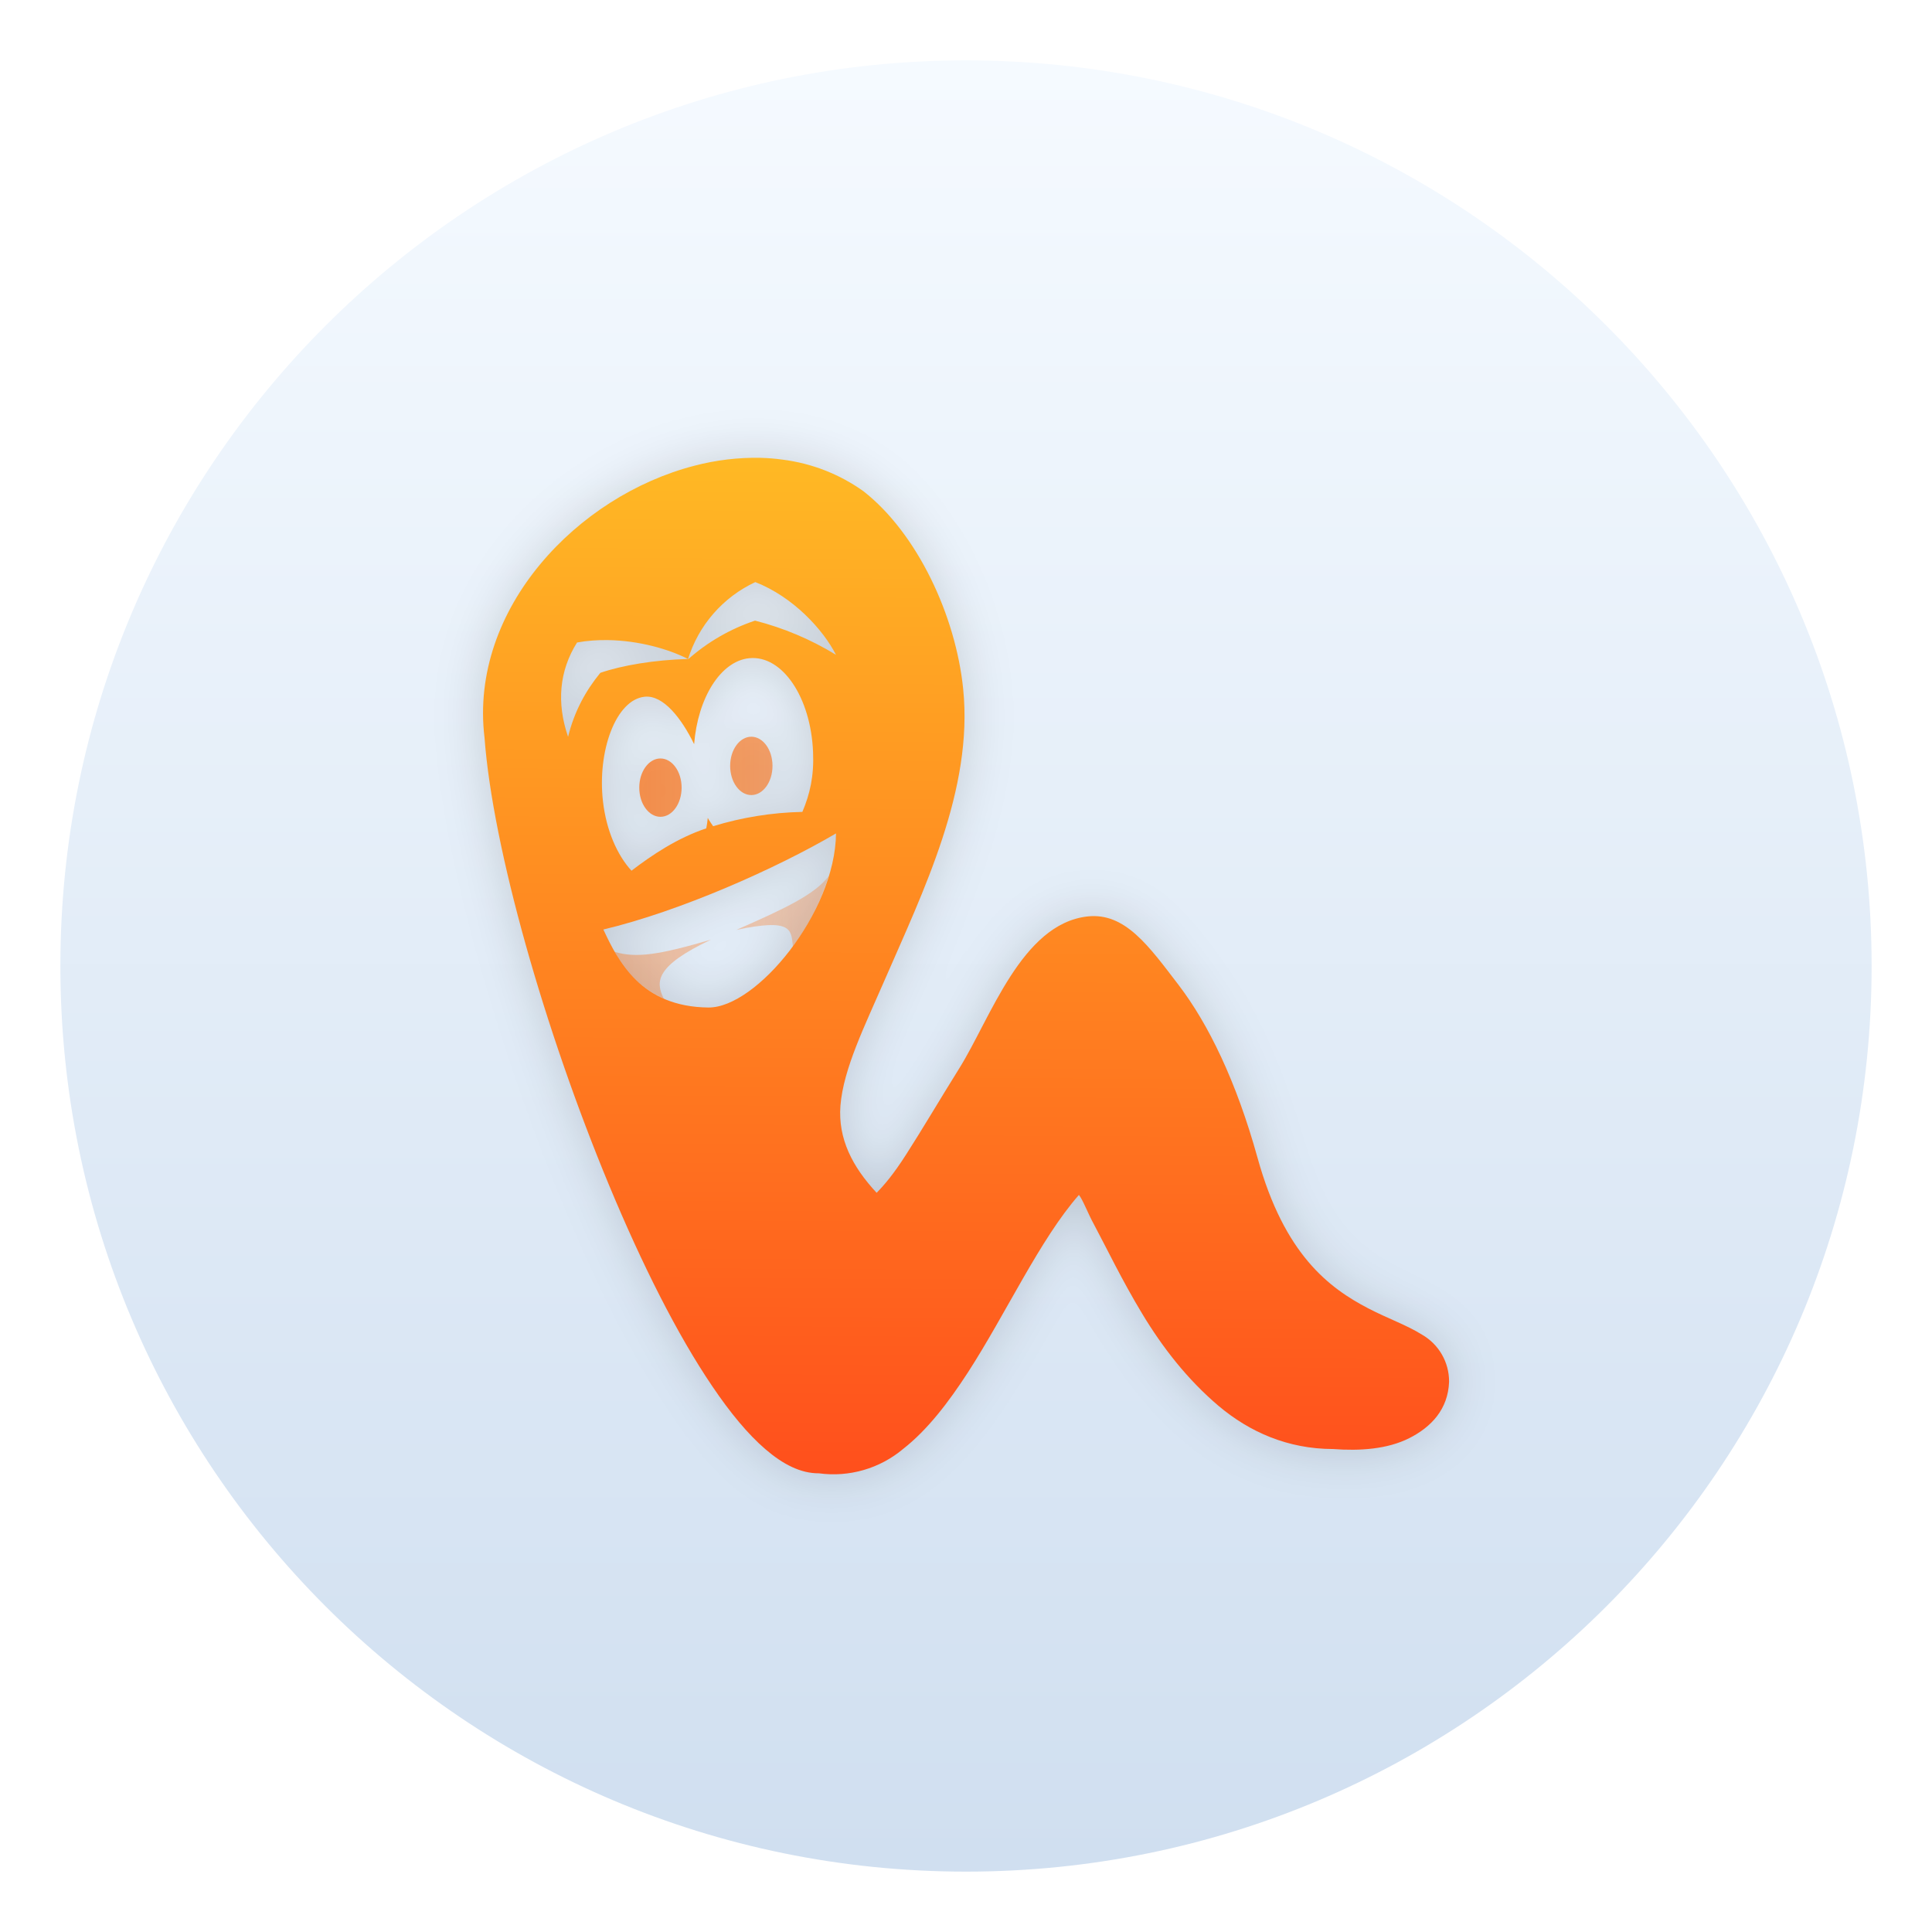
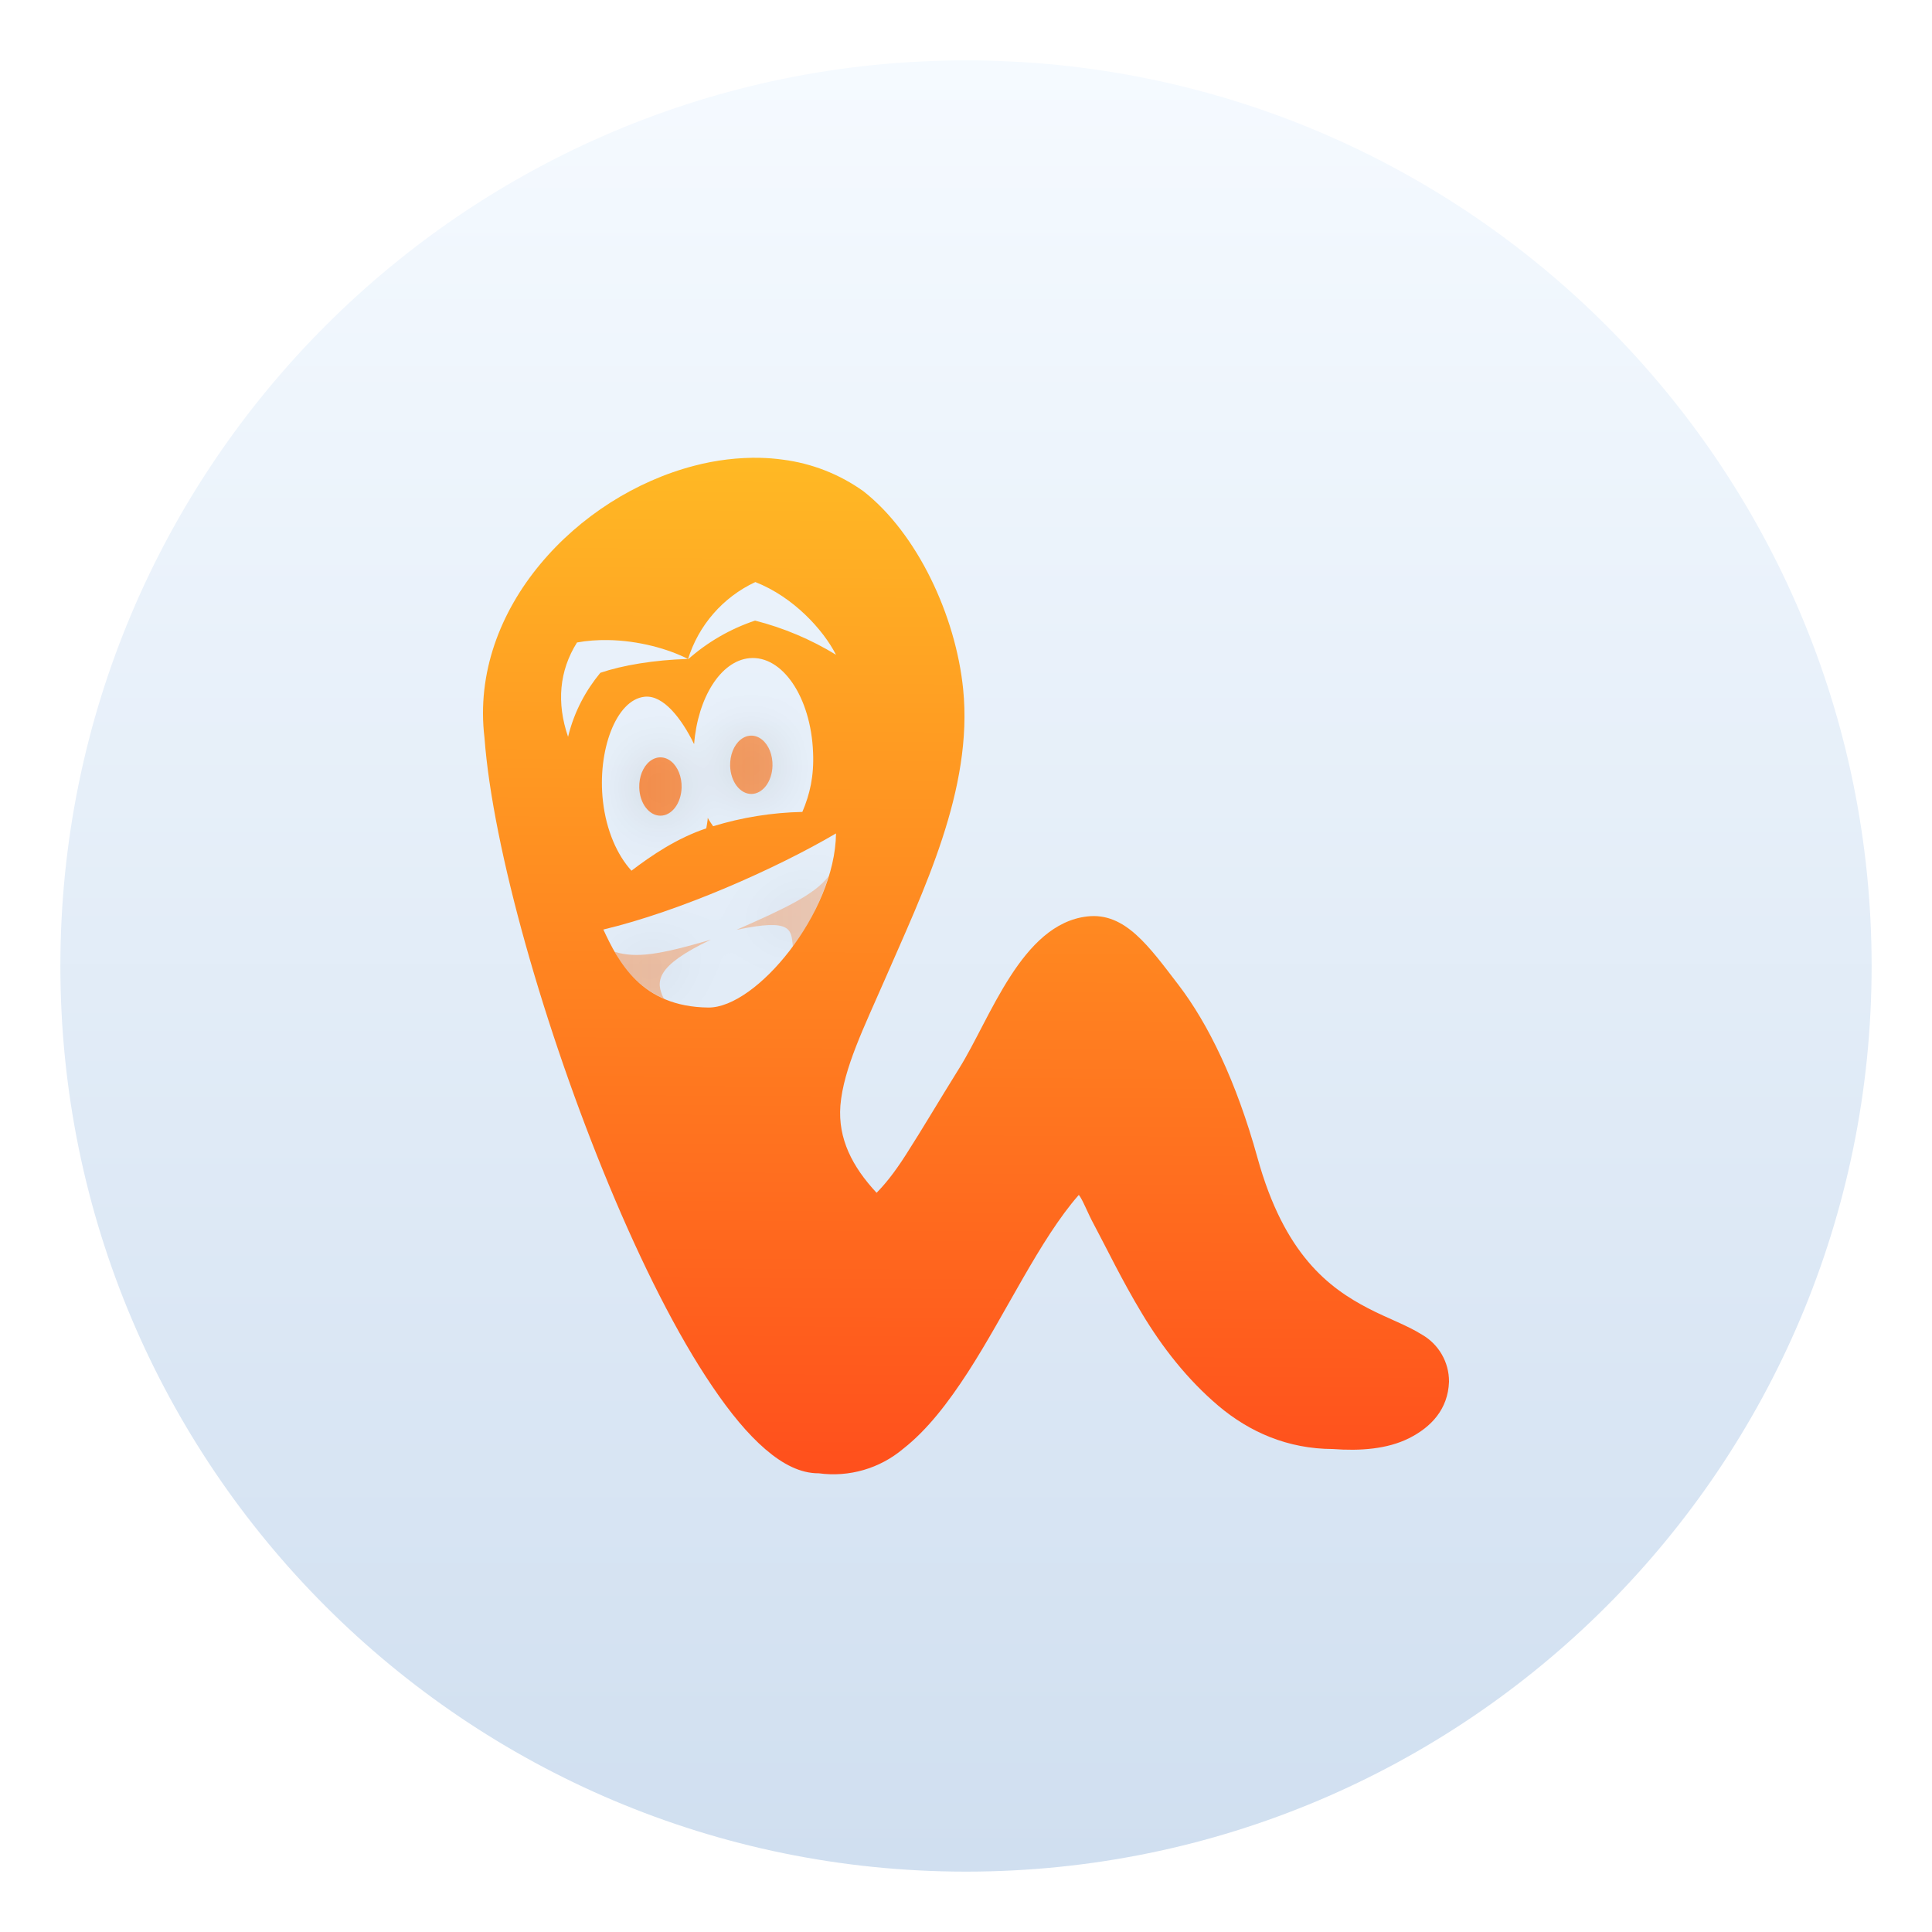
- <svg xmlns="http://www.w3.org/2000/svg" xmlns:xlink="http://www.w3.org/1999/xlink" version="1.1" height="64" width="64" id="svg32">
-   <defs id="defs18">
+ <svg xmlns="http://www.w3.org/2000/svg" xmlns:xlink="http://www.w3.org/1999/xlink" id="Flamingo" width="64" height="64" enable-background="new 0 0 1024 1024" image-rendering="optimizeSpeed" version="1.1" viewBox="0 0 64 64">
+   <defs>
+     <linearGradient id="linearGradient1394" x1="-9.473" x2="-9.473" y1="16.326" y2=".578" gradientTransform="matrix(3.7796 0 0 3.7796 120.93 14.365)" gradientUnits="userSpaceOnUse">
+       <stop stop-color="#d0dff0" offset="0" />
+       <stop stop-color="#f5faff" offset="1" />
+     </linearGradient>
+     <filter id="filter908" x="-.446" y="-.743" width="1.893" height="2.485" color-interpolation-filters="sRGB">
+       <feGaussianBlur stdDeviation="0.741" />
+     </filter>
+     <linearGradient id="linearGradient867" x1="32.243" x2="32.42" y1="47.827" y2="14.844" gradientTransform="matrix(1.1081 0 0 1.1081 46.291 11.207)" gradientUnits="userSpaceOnUse">
+       <stop stop-color="#ff4c1c" offset="0" />
+       <stop stop-color="#ffbf25" offset="1" />
+     </linearGradient>
+     <linearGradient id="linearGradient1062" x1="12.684" x2="48.336" y1="29.802" y2="29.802" gradientTransform="matrix(1.1081 0 0 1.1081 46.291 11.207)" gradientUnits="userSpaceOnUse" xlink:href="#linearGradient863" />
    <linearGradient id="linearGradient863">
-       <stop offset="0" stop-color="#f60" id="stop859" />
-       <stop offset="1" stop-opacity="0" stop-color="#f60" id="stop861" />
+       <stop stop-color="#f60" offset="0" />
+       <stop stop-color="#f60" stop-opacity="0" offset="1" />
    </linearGradient>
-     <linearGradient gradientUnits="userSpaceOnUse" gradientTransform="matrix(1.3276,0,0,1.3276,-503.7036,-681.4205)" y2="498.89" y1="547.6" x2="407.94" x1="408.25" id="b">
-       <stop offset="0" stop-color="#fff" id="stop2" />
-       <stop offset="1" stop-color="#e6e6e6" id="stop4" />
-     </linearGradient>
-     <filter color-interpolation-filters="sRGB" height="1.122" width="1.118" y="-.061" x="-.059" id="d">
-       <feGaussianBlur stdDeviation="10.562" id="feGaussianBlur12" />
-     </filter>
-     <filter color-interpolation-filters="sRGB" height="1.072" width="1.072" y="-.036" x="-.036" id="c">
-       <feGaussianBlur stdDeviation="0.89" id="feGaussianBlur15" />
-     </filter>
-     <linearGradient gradientUnits="userSpaceOnUse" gradientTransform="translate(-1.0711 -.33699)" y2="14.844" y1="47.827" x2="32.42" x1="32.243" id="linearGradient867">
-       <stop offset="0" stop-color="#ff4c1c" id="stop7" />
-       <stop offset="1" stop-color="#ffbf25" id="stop9" />
-     </linearGradient>
-     <linearGradient xlink:href="#linearGradient863" gradientUnits="userSpaceOnUse" y2="29.802" y1="29.802" x2="48.336" x1="12.684" id="linearGradient869" />
-     <linearGradient xlink:href="#linearGradient863" gradientUnits="userSpaceOnUse" gradientTransform="translate(-1.0711 -.33699)" y2="29.802" y1="29.802" x2="48.336" x1="12.684" id="linearGradient871" />
-     <filter color-interpolation-filters="sRGB" height="1.117" width="1.123" y="-.059" x="-.062" id="filter908">
-       <feGaussianBlur stdDeviation="0.741" id="feGaussianBlur910" />
-     </filter>
-     <linearGradient id="linearGradient1005-9" x1=".739" x2="16.388" y1="16.296" y2=".647" gradientTransform="matrix(3.7795,0,0,3.7795,-0.13143,0.0251)" gradientUnits="userSpaceOnUse">
-       <stop stop-color="#cfdade" offset="0" id="stop874" />
-       <stop stop-color="#eaeff2" offset="1" id="stop876" />
-     </linearGradient>
-     <clipPath id="clipPath13429">
-       <path d="m481 318h22v22h-22z" id="path879" />
-     </clipPath>
-     <clipPath id="clipPath13465">
-       <path d="m507 318h22v22h-22z" id="path882" />
-     </clipPath>
-     <clipPath id="clipPath13501">
-       <path d="m530 318h22v22h-22z" id="path885" />
-     </clipPath>
-     <clipPath id="clipPath13753">
-       <path d="m672 1064c0-1.105 4.925-2 11-2s11 0.895 11 2-4.925 2-11 2-11-0.895-11-2" id="path888-3" />
-     </clipPath>
-     <clipPath id="clipPath13771">
-       <path d="m660 1057h51v65.001h-51z" id="path891" />
-     </clipPath>
-     <clipPath id="clipPath14035">
-       <path d="m659 517h53v18h-53z" id="path894" />
-     </clipPath>
-     <clipPath id="clipPath14127">
-       <path d="m659 500h53v18h-53z" id="path897" />
-     </clipPath>
-     <clipPath id="clipPath14445">
-       <path d="m648 112h73v60h-73z" id="path900" />
-     </clipPath>
-     <clipPath id="clipPath14609">
-       <path d="m826 1056h59v60h-59z" id="path903" />
-     </clipPath>
-     <clipPath id="clipPath15305">
-       <path d="m805 276h100v100h-100z" id="path906" />
-     </clipPath>
-     <clipPath id="clipPath15341">
-       <path d="m145 1063.8h74.152v45.21h-74.152z" id="path909" />
-     </clipPath>
-     <clipPath id="clipPath15715">
-       <path d="m151 667h57v57h-57z" id="path912" />
-     </clipPath>
-     <clipPath id="clipPath15807">
-       <path d="m154 697h51v51h-51z" id="path915" />
-     </clipPath>
-     <clipPath id="clipPath16001">
-       <path d="m500.04 864.45h36.012v67.52h-36.012z" id="path918" />
-     </clipPath>
-     <clipPath id="clipPath16093">
-       <path d="m836 870.54h47v55.539h-47z" id="path921" />
-     </clipPath>
-     <clipPath id="clipPath16477">
-       <path d="m318.03 702.35h62.848v37.991h-62.848z" id="path924" />
-     </clipPath>
-     <clipPath id="clipPath16579">
-       <path d="m485.03 133.35h62.847v37.991h-62.847z" id="path927" />
-     </clipPath>
-     <clipPath id="clipPath16709">
-       <path d="m493.37 677.93h45.643v68.067h-45.643z" id="path930" />
-     </clipPath>
-     <clipPath id="clipPath24218">
-       <path d="m144.34 1018.2h71.467v78h-71.467z" id="path933" />
-     </clipPath>
-     <clipPath id="clipPath24382">
-       <path d="m293.21 1068.6 66.323-38.292 36.047 62.435-66.323 38.292z" id="path936" />
-     </clipPath>
-     <clipPath id="clipPath24650">
-       <path d="m488.86 1054.5h10v10.706h-10z" id="path939" />
-     </clipPath>
-     <clipPath id="clipPath24700">
-       <path d="m508 1066.8h10.001v10.705h-10.001z" id="path942" />
-     </clipPath>
-     <clipPath id="clipPath24750">
-       <path d="m525 1045.8h10v10.706h-10z" id="path945" />
-     </clipPath>
-     <clipPath id="clipPath24864">
-       <path d="m836 1043.7h25.5v31.5h-25.5z" id="path948" />
-     </clipPath>
-     <clipPath id="clipPath24896">
-       <path d="m838 1062.2h24v24h-24z" id="path951" />
-     </clipPath>
-     <clipPath id="clipPath25070">
-       <path d="m134 489.24h7v6h-7z" id="path954" />
-     </clipPath>
-     <clipPath id="clipPath25100">
-       <path d="m216 489.24h7v6h-7z" id="path957" />
-     </clipPath>
-     <clipPath id="clipPath25502">
-       <path d="m838 477.24h22v22h-22z" id="path960" />
-     </clipPath>
-     <clipPath id="clipPath25686">
-       <path d="m704 1061.2h25v25h-25z" id="path963" />
-     </clipPath>
-     <clipPath id="clipPath25788">
-       <path d="m663.04 1078.6-1.808-3.514-21.07-47.453c13.336-18.439 48.336-26.938 73.836-3.439 0.842 0 6.476 6.246 6 7l-18.386 25.895c-0.483 0.765-1.453 0.946-2.177 0.431l-15.505-11.011c-0.359-0.255-0.847-0.153-1.07 0.238l-18.272 31.869c-0.218 0.384-0.502 0.578-0.782 0.578-0.282 0-0.561-0.197-0.766-0.594" id="path966" />
-     </clipPath>
-     <clipPath id="clipPath26420">
-       <path d="m127 820.24h100v100h-100z" id="path969" />
-     </clipPath>
-     <clipPath id="clipPath26860">
-       <path d="m809 680.24c0-22.092 17.908-40 40-40s40 17.908 40 40c0 22.091-17.908 40-40 40s-40-17.909-40-40" id="path972" />
-     </clipPath>
-     <clipPath id="clipPath27506">
-       <path d="m658 469.24h44v45h-44z" id="path975" />
-     </clipPath>
-     <clipPath id="clipPath27772">
-       <path d="m651 271.24h58v58h-58z" id="path978" />
-     </clipPath>
-     <clipPath id="clipPath27864">
-       <path d="m662 307.24h38v8h-38z" id="path981" />
-     </clipPath>
-     <clipPath id="clipPath28028">
-       <path d="m858.98 137.24c0.013-0.101 0.021-0.203 0.021-0.307v-6.693h15.75c1.237 0 2.25-1.013 2.25-2.25v-11.25l-27-4.5-27 4.5v-2.25l27-4.5 27 4.5v-27c0-1.237-1.013-2.25-2.25-2.25h-49.5c-1.237 0-2.25 1.013-2.25 2.25v-4.25h54v54zm-35.979 0v-9.25c0 1.237 1.013 2.25 2.25 2.25h15.75v6.693c0 0.104 7e-3 0.207 0.02 0.307zm22.5-7h9v4.5h-9zm1.125-9c-0.62 0-1.125-0.506-1.125-1.125v-2.25c0-0.619 0.505-1.125 1.125-1.125h6.75c0.619 0 1.125 0.506 1.125 1.125v2.25c0 0.619-0.506 1.125-1.125 1.125z" id="path984" />
-     </clipPath>
-     <clipPath id="clipPath28200">
-       <path d="m531.27 136.24c6.325-2.29 10.727-8.277 10.727-15.484 0-11.316-10.2-20.563-25.65-34.575l-4.35-3.941-4.35 3.941c-15.45 14.012-25.65 23.259-25.65 34.575v-39.516h60v55zm-26.983 0c2.995-1.052 5.686-2.883 7.71-5.25 2.024 2.367 4.715 4.198 7.71 5.25zm-22.29 0v-15.484c0 7.207 4.402 13.194 10.727 15.484z" id="path987" />
-     </clipPath>
-     <clipPath id="clipPath28364">
-       <path d="m648 79.241h64v64h-64z" id="path990" />
-     </clipPath>
-     <clipPath id="clipPath28984">
-       <path d="m500 691.74c0-3.037 2.463-5.5 5.5-5.5s5.5 2.463 5.5 5.5-2.463 5.5-5.5 5.5-5.5-2.463-5.5-5.5" id="path993" />
-     </clipPath>
-     <clipPath id="clipPath29012">
-       <path d="m500 669.74c0-3.037 2.463-5.5 5.5-5.5s5.5 2.463 5.5 5.5c0 3.038-2.463 5.5-5.5 5.5s-5.5-2.462-5.5-5.5" id="path996" />
-     </clipPath>
-     <clipPath id="clipPath29040">
-       <path d="m494 680.74c0-3.037 2.462-5.5 5.5-5.5s5.5 2.463 5.5 5.5c0 3.038-2.462 5.5-5.5 5.5s-5.5-2.462-5.5-5.5" id="path999" />
-     </clipPath>
-     <clipPath id="clipPath29068">
-       <path d="m513 691.74c0-3.037 2.463-5.5 5.5-5.5s5.5 2.463 5.5 5.5-2.463 5.5-5.5 5.5-5.5-2.463-5.5-5.5" id="path1002" />
-     </clipPath>
-     <clipPath id="clipPath29096">
-       <path d="m513 669.74c0-3.037 2.463-5.5 5.5-5.5s5.5 2.463 5.5 5.5c0 3.038-2.463 5.5-5.5 5.5s-5.5-2.462-5.5-5.5" id="path1005" />
-     </clipPath>
-     <clipPath id="clipPath29124">
-       <path d="m507 680.74c0-3.037 2.463-5.5 5.5-5.5s5.5 2.463 5.5 5.5c0 3.038-2.463 5.5-5.5 5.5s-5.5-2.462-5.5-5.5" id="path1008" />
-     </clipPath>
-     <clipPath id="clipPath29152">
-       <path d="m520 680.74c0-3.037 2.463-5.5 5.5-5.5s5.5 2.463 5.5 5.5c0 3.038-2.463 5.5-5.5 5.5s-5.5-2.462-5.5-5.5" id="path1011" />
-     </clipPath>
-     <clipPath id="clipPath29252">
-       <path d="m321 322.24c-4.97 0-9-4.029-9-9 0-4.97 4.03-9 9-9h45c4.971 0 9 4.03 9 9 0 4.971-4.029 9-9 9z" id="path1014" />
-     </clipPath>
-     <clipPath id="clipPath29280">
-       <path d="m322 297.24c-4.971 0-9-4.029-9-9 0-4.97 4.029-9 9-9h45c4.971 0 9 4.03 9 9 0 4.971-4.029 9-9 9z" id="path1017" />
-     </clipPath>
-     <clipPath id="clipPath29400">
-       <path d="m155 83.24h44v53h-44z" id="path1020" />
-     </clipPath>
-     <linearGradient id="linearGradient1011">
-       <stop stop-color="#4bebfb" offset="0" id="stop1023" />
-       <stop stop-color="#2fcaf5" offset=".5" id="stop1025" />
-       <stop stop-color="#40bce8" offset="1" id="stop1027" />
-     </linearGradient>
-     <style type="text/css" id="style1030" />
-     <linearGradient id="linearGradient995" x1="32.342" x2="32.342" y1="2.183" y2="62.01" gradientTransform="scale(0.26458)" gradientUnits="userSpaceOnUse">
-       <stop stop-color="#99b4c0" offset="0" id="stop1032" />
-       <stop stop-color="#537080" offset="1" id="stop1034" />
-     </linearGradient>
-     <linearGradient id="linearGradient1013" x1="6.085" x2="10.848" y1="-8.466" y2="-8.466" gradientTransform="matrix(0.94444,0,0,0.94444,0.47036,-0.47036)" gradientUnits="userSpaceOnUse" xlink:href="#linearGradient1011" />
-     <linearGradient id="linearGradient1025" x1="3.596" x2="7.569" y1="-8.466" y2="-8.466" gradientUnits="userSpaceOnUse">
-       <stop stop-color="#58edfd" offset="0" id="stop1038" />
-       <stop stop-color="#24ccf5" offset="1" id="stop1040" />
-     </linearGradient>
-     <linearGradient id="linearGradient1029" x1="13.313" x2="7.302" y1="-8.466" y2="-8.466" gradientUnits="userSpaceOnUse">
-       <stop stop-color="#7dafc6" offset="0" id="stop1043" />
-       <stop stop-color="#cee1ea" offset="1" id="stop1045" />
-     </linearGradient>
-     <filter id="filter1139" x="-.432" y="-.432" width="1.864" height="1.864" color-interpolation-filters="sRGB">
-       <feGaussianBlur stdDeviation="0.81" id="feGaussianBlur1048" />
-     </filter>
-     <filter id="filter904" x="-.108" y="-.108" width="1.216" height="1.216" color-interpolation-filters="sRGB">
-       <feGaussianBlur stdDeviation="0.202" id="feGaussianBlur1051" />
-     </filter>
-     <linearGradient id="b-6" x1="410.79" x2="410.79" y1="546.47" y2="501.28" gradientTransform="matrix(1.318244,0,0,1.318244,-502.6798,-676.5625)" gradientUnits="userSpaceOnUse">
-       <stop stop-color="#cfdef0" offset="0" id="stop1835" />
-       <stop stop-color="#f5faff" offset="1" id="stop1837" />
-     </linearGradient>
-     <linearGradient id="linearGradient905" x1="25.093" x2="25.093" y1="31.228" y2="4.614" gradientUnits="userSpaceOnUse">
-       <stop stop-color="#f5501e" offset="0" id="stop1840" />
-       <stop stop-color="#ff640a" offset="1" id="stop1842" />
-     </linearGradient>
-     <linearGradient id="linearGradient913" x1="26.502" x2="26.502" y1="58.559" y2="33.547" gradientUnits="userSpaceOnUse">
-       <stop stop-color="#64c82d" offset="0" id="stop1845" />
-       <stop stop-color="#87eb32" offset="1" id="stop1847" />
-     </linearGradient>
-     <linearGradient id="linearGradient921" x1="42.579" x2="42.579" y1="58.516" y2="32.964" gradientUnits="userSpaceOnUse">
-       <stop stop-color="#1973d2" offset="0" id="stop1850" />
-       <stop stop-color="#1e87e6" offset="1" id="stop1852" />
-     </linearGradient>
-     <filter id="filter1025" x="-.125" y="-.125" width="1.249" height="1.249" color-interpolation-filters="sRGB">
-       <feGaussianBlur stdDeviation="1.349" id="feGaussianBlur1855" />
-     </filter>
-     <filter id="filter1029" x="-.125" y="-.125" width="1.249" height="1.249" color-interpolation-filters="sRGB">
-       <feGaussianBlur stdDeviation="1.349" id="feGaussianBlur1858" />
-     </filter>
-     <filter id="filter1033" x="-.125" y="-.125" width="1.249" height="1.249" color-interpolation-filters="sRGB">
-       <feGaussianBlur stdDeviation="1.349" id="feGaussianBlur1861" />
-     </filter>
-     <filter id="filter1139-7" x="-.249" y="-.186" width="1.499" height="1.373" color-interpolation-filters="sRGB">
-       <feGaussianBlur stdDeviation="0.776" id="feGaussianBlur1864" />
-     </filter>
-     <filter id="filter1143" x="-.24" y="-.186" width="1.479" height="1.373" color-interpolation-filters="sRGB">
-       <feGaussianBlur stdDeviation="0.776" id="feGaussianBlur1867" />
-     </filter>
-     <filter id="filter1147" x="-.223" y="-.186" width="1.447" height="1.373" color-interpolation-filters="sRGB">
-       <feGaussianBlur stdDeviation="0.776" id="feGaussianBlur1870" />
-     </filter>
-     <linearGradient id="linearGradient1392">
-       <stop id="stop1388" offset="0" style="stop-color:#d0dff0;stop-opacity:1" />
-       <stop id="stop1390" offset="1" style="stop-color:#f5faff;stop-opacity:1" />
-     </linearGradient>
-     <linearGradient id="linearGradient951">
-       <stop offset="0" stop-color="#ec4520" id="stop947" />
-       <stop offset="1" stop-color="#f58517" id="stop949" />
-     </linearGradient>
-     <linearGradient id="linearGradient935">
-       <stop offset="0" stop-color="#548fed" id="stop931" />
-       <stop offset="1" stop-color="#5ebae3" id="stop933" />
-     </linearGradient>
-     <linearGradient id="linearGradient913-5">
-       <stop offset="0" stop-color="#8ae234" id="stop909" />
-       <stop offset="1" stop-color="#47e767" id="stop911" />
-     </linearGradient>
-     <filter color-interpolation-filters="sRGB" height="1.072" width="1.072" y="-.036" x="-.036" id="d-3">
-       <feGaussianBlur stdDeviation="0.238" id="feGaussianBlur5" />
-     </filter>
-     <linearGradient gradientUnits="userSpaceOnUse" gradientTransform="translate(1.117687,-3.363078)" y2="15.612" y1="-.262" x2="9.26" x1="9.26" id="b-5">
-       <stop offset="0" stop-color="#3c3c3c" id="stop8" />
-       <stop offset="1" stop-opacity=".988" stop-color="#505050" id="stop10" />
-     </linearGradient>
-     <linearGradient xlink:href="#linearGradient913-5" gradientUnits="userSpaceOnUse" y2="4.305" y1="4.305" x2="7.049" x1="4.933" id="linearGradient903" />
-     <linearGradient xlink:href="#linearGradient913-5" gradientUnits="userSpaceOnUse" y2="6.422" y1="6.422" x2="9.166" x1="7.049" id="linearGradient905-6" />
-     <linearGradient xlink:href="#linearGradient913-5" gradientUnits="userSpaceOnUse" y2="10.655" y1="10.655" x2="13.399" x1="11.283" id="linearGradient907" />
-     <linearGradient xlink:href="#linearGradient935" gradientUnits="userSpaceOnUse" y2="4.305" y1="4.305" x2="13.399" x1="11.283" id="linearGradient921-2" />
-     <linearGradient xlink:href="#linearGradient935" gradientUnits="userSpaceOnUse" y2="10.655" y1="10.655" x2="7.049" x1="4.933" id="linearGradient923" />
-     <linearGradient xlink:href="#linearGradient935" gradientUnits="userSpaceOnUse" y2="8.538" y1="8.538" x2="9.166" x1="7.049" id="linearGradient925" />
-     <linearGradient xlink:href="#linearGradient935" gradientUnits="userSpaceOnUse" y2="10.655" y1="10.655" x2="11.283" x1="9.166" id="linearGradient927" />
-     <linearGradient xlink:href="#linearGradient935" gradientUnits="userSpaceOnUse" y2="6.422" y1="6.422" x2="11.283" x1="9.166" id="linearGradient929" />
-     <linearGradient xlink:href="#linearGradient951" gradientUnits="userSpaceOnUse" y2="8.538" y1="8.538" x2="13.399" x1="11.283" id="linearGradient943" />
-     <linearGradient xlink:href="#linearGradient951" gradientUnits="userSpaceOnUse" y2="4.305" y1="4.305" x2="9.166" x1="7.049" id="linearGradient945" />
-     <filter color-interpolation-filters="sRGB" height="1.12" width="1.12" y="-.06" x="-.06" id="filter999">
-       <feGaussianBlur stdDeviation="0.212" id="feGaussianBlur1001" />
-     </filter>
-     <linearGradient id="linearGradient4675">
-       <stop stop-color="#70e4f6" offset="0" id="stop887" />
-       <stop stop-color="#15b5f4" stop-opacity="0" offset="1" id="stop889" />
-     </linearGradient>
-     <linearGradient id="linearGradient4655">
-       <stop stop-color="#60c6f7" offset="0" id="stop892" />
-       <stop stop-color="#0e90f8" stop-opacity="0" offset="1" id="stop894" />
-     </linearGradient>
-     <linearGradient id="linearGradient4629" x1="-99.069" x2="-141.12" y1="30.13" y2="120.37" gradientTransform="translate(-85.111,0.44894)" gradientUnits="userSpaceOnUse">
-       <stop stop-color="#0e90f8" offset="0" id="stop897" />
-       <stop stop-color="#0e90f8" stop-opacity="0" offset="1" id="stop899" />
-     </linearGradient>
-     <linearGradient id="linearGradient4637" x1="-126.9" x2="-106.55" y1="117.45" y2="54.149" gradientTransform="translate(-85.111,0.44894)" gradientUnits="userSpaceOnUse">
-       <stop stop-color="#3699f4" stop-opacity="0" offset="0" id="stop902" />
-       <stop stop-color="#369bf3" offset="1" id="stop904" />
-     </linearGradient>
-     <linearGradient id="linearGradient4641" x1="-151.71" x2="-117.55" y1="33.273" y2="93.657" gradientTransform="matrix(0.57145,0,0,0.57145,-186.7,39.463)" gradientUnits="userSpaceOnUse" xlink:href="#linearGradient4655" />
-     <linearGradient id="linearGradient4649" x1="129.89" x2="147.11" y1="78.616" y2="106" gradientTransform="translate(-394.88,0.89789)" gradientUnits="userSpaceOnUse">
-       <stop stop-color="#8bd9f7" offset="0" id="stop908" />
-       <stop stop-color="#8bd9f7" stop-opacity="0" offset="1" id="stop910" />
-     </linearGradient>
-     <linearGradient id="linearGradient4661" x1="-99.069" x2="-141.12" y1="30.13" y2="120.37" gradientTransform="matrix(0.73783,0,0,0.73783,-24.493,-332.07)" gradientUnits="userSpaceOnUse" xlink:href="#linearGradient4675" />
-     <linearGradient id="linearGradient4669" x1="-116.63" x2="-116.63" y1="99.89" y2="136.25" gradientTransform="translate(0.44894,-385.45)" gradientUnits="userSpaceOnUse">
-       <stop stop-color="#92dcf7" offset="0" id="stop914" />
-       <stop stop-color="#92dcf7" stop-opacity="0" offset="1" id="stop916" />
-     </linearGradient>
-     <linearGradient id="linearGradient4681" x1="-99.069" x2="-141.12" y1="30.13" y2="120.37" gradientTransform="matrix(0.70253,0,0,0.70253,-31.28,107.23)" gradientUnits="userSpaceOnUse">
-       <stop stop-color="#135ddf" offset="0" id="stop919" />
-       <stop stop-color="#318aea" stop-opacity="0" offset="1" id="stop921" />
-     </linearGradient>
-     <linearGradient id="linearGradient4689" x1="-114.68" x2="-114.68" y1="-123.91" y2="-71.382" gradientTransform="translate(0,266.03)" gradientUnits="userSpaceOnUse">
-       <stop stop-color="#377ff0" offset="0" id="stop924" />
-       <stop stop-color="#377ff0" stop-opacity="0" offset="1" id="stop926" />
-     </linearGradient>
-     <radialGradient id="radialGradient4705" cx="82.614" cy="234.39" r="52.538" gradientTransform="matrix(0.99998,0.0064555,-0.0042726,0.66183,-301.95,-9.5202)" gradientUnits="userSpaceOnUse">
-       <stop stop-color="#43c3fc" offset="0" id="stop929" />
-       <stop stop-color="#46c2fe" stop-opacity="0" offset="1" id="stop931-3" />
-     </radialGradient>
-     <linearGradient id="linearGradient4641-2" x1="-151.71" x2="-117.55" y1="33.273" y2="93.657" gradientTransform="matrix(0.57145,0,0,0.57145,-186.82,38.875)" gradientUnits="userSpaceOnUse" xlink:href="#linearGradient4655" />
-     <linearGradient id="linearGradient4822" x1="-99.069" x2="-141.12" y1="30.13" y2="120.37" gradientTransform="matrix(0,-0.73783,0.73783,0,-332.07,24.493)" gradientUnits="userSpaceOnUse" xlink:href="#linearGradient4675" />
-     <linearGradient id="linearGradient4831" x1="-279.32" x2="-263.39" y1="88.274" y2="98.75" gradientUnits="userSpaceOnUse">
-       <stop stop-color="#68c4f3" offset="0" id="stop936" />
-       <stop stop-color="#6fcaf3" stop-opacity="0" offset="1" id="stop938" />
-     </linearGradient>
-     <linearGradient id="linearGradient4850" x1="-244.96" x2="-239.23" y1="74.693" y2="89.919" gradientUnits="userSpaceOnUse">
-       <stop stop-color="#25b6f6" offset="0" id="stop941" />
-       <stop stop-color="#29b8f6" stop-opacity="0" offset="1" id="stop943" />
-     </linearGradient>
-     <linearGradient id="a-3-3" x1="32" x2="32" y1="2" y2="62" gradientTransform="matrix(0.26459,0,0,0.26459,0.06675503,0.21412)" gradientUnits="userSpaceOnUse">
-       <stop stop-color="#f5faff" offset="0" id="stop946" />
-       <stop stop-color="#cfdef0" offset="1" id="stop948" />
-     </linearGradient>
-     <linearGradient gradientTransform="matrix(3.779602,0,0,3.779602,69.08215,-1.5675964e-6)" gradientUnits="userSpaceOnUse" y2="0.578" x2="-9.473" y1="16.326" x1="-9.473" id="linearGradient1394" xlink:href="#linearGradient1392" />
  </defs>
-   <circle style="fill:url(#linearGradient1394);fill-opacity:1;stroke-width:0.836;stroke-linecap:round" id="path1386" cx="32" cy="32" r="30" />
-   <g opacity=".15" filter="url(#filter908)" transform="matrix(1.1081 0 0 1.1081 -4.3729 -2.7843)" id="g890">
-     <path stroke-width="3.78" fill-rule="evenodd" d="m26.684 16.199a7.249 7.249 0 0 0-1.984 0.238c-1.746 0.454-3.417 1.511-4.607 2.947-1.187 1.429-1.896 3.247-1.662 5.182 0.246 3.303 1.795 8.738 3.727 13.387 0.968 2.328 2.03 4.453 3.088 6.01 0.529 0.782 1.055 1.421 1.584 1.875 0.518 0.446 1.05 0.723 1.598 0.719a3.235 3.235 0 0 0 2.518-0.73c0.729-0.571 1.354-1.39 1.94-2.293 1.134-1.754 2.154-3.98 3.314-5.299 0.113 0.132 0.268 0.55 0.453 0.887 0.363 0.677 0.833 1.661 1.438 2.662 0.605 1.005 1.348 1.964 2.285 2.758 0.934 0.786 2.072 1.285 3.418 1.289 0.809 0.06 1.625 0.005 2.279-0.324 0.661-0.333 1.163-0.865 1.193-1.685v-0.008a1.61 1.61 0 0 0-0.809-1.402c-0.457-0.287-1.016-0.479-1.605-0.785-1.175-0.612-2.509-1.607-3.311-4.498-0.635-2.294-1.475-4.011-2.359-5.168-0.884-1.153-1.598-2.179-2.728-2.051-1.969 0.223-2.895 3.046-3.832 4.543-0.575 0.922-1.115 1.839-1.584 2.568-0.378 0.593-0.662 0.924-0.885 1.15-0.726-0.779-1.158-1.617-1.082-2.607 0.091-1.111 0.727-2.381 1.312-3.731 1.172-2.695 2.664-5.727 2.357-8.725-0.223-2.192-1.37-4.648-2.981-5.91a5.303 5.303 0 0 0-2.42-0.945 5.76 5.76 0 0 0-0.654-0.053zm-0.158 3.715c1.138 0.446 2.027 1.422 2.412 2.174a8.818 8.818 0 0 0-2.42-1.022 5.783 5.783 0 0 0-2.006 1.16 3.78 3.78 0 0 1 2.014-2.312zm-4.406 1.734c0.922 0.014 1.812 0.267 2.393 0.564-1.009 0.03-1.95 0.187-2.619 0.414-0.42 0.51-0.776 1.135-0.965 1.914-0.348-1.013-0.265-1.974 0.268-2.82 0.304-0.056 0.617-0.077 0.924-0.072zm4.229 0.541c0.986-0.094 1.84 1.169 1.904 2.816 0.03 0.707-0.094 1.246-0.32 1.779a9.808 9.808 0 0 0-2.668 0.428c-0.053-0.083-0.115-0.159-0.16-0.25-0.008 0.106-0.026 0.212-0.045 0.314-0.873 0.291-1.632 0.805-2.236 1.266-0.423-0.461-0.753-1.203-0.852-2.072-0.174-1.504 0.386-3.042 1.248-3.129 0.563-0.057 1.11 0.666 1.477 1.418 0.11-1.383 0.791-2.487 1.652-2.57zm2.59 5.238c-0.026 2.374-2.382 5.216-3.814 5.205-2.014-0.019-2.702-1.387-3.141-2.332 2.275-0.54 5.167-1.822 6.955-2.873z" id="path884" />
-     <path stroke-width="3.78" d="m24.323 26.059a0.633 0.872 0 0 1-1.266 0 0.633 0.872 0 1 1 1.266 0zm2.717-0.65a0.633 0.872 0 0 1-1.266 0 0.633 0.872 0 1 1 1.266 0z" id="path886" />
-     <path stroke-width="3.78" opacity=".5" d="m28.719 28.705c-0.416 0.548-1.296 0.964-2.759 1.606 1.667-0.351 1.637-0.011 1.69 0.499a7.068 7.068 0 0 0 1.07-2.105zm-3.515 1.897c-1.55 0.454-2.23 0.559-2.88 0.367a3.084 3.084 0 0 0 1.466 1.399c-0.253-0.51-0.253-0.975 1.41-1.765z" id="path888" />
+   <g transform="translate(-51.851 -14.365)">
+     <circle cx="83.851" cy="46.365" r="30" fill="url(#linearGradient1394)" stroke-linecap="round" stroke-width=".836" />
+     <path transform="matrix(1.1081 0 0 1.1081 47.478 11.58)" d="m24.323 26.059a0.633 0.872 0 0 1-1.266 0 0.633 0.872 0 1 1 1.266 0zm2.717-0.65a0.633 0.872 0 0 1-1.266 0 0.633 0.872 0 1 1 1.266 0z" filter="url(#filter908)" opacity=".15" stroke-width="3.78" />
+     <path transform="matrix(1.1081 0 0 1.1081 47.478 11.58)" d="m28.719 28.705c-0.416 0.548-1.296 0.964-2.759 1.606 1.667-0.351 1.637-0.011 1.69 0.499a7.068 7.068 0 0 0 1.07-2.105zm-3.515 1.897c-1.55 0.454-2.23 0.559-2.88 0.367a3.084 3.084 0 0 0 1.466 1.399c-0.253-0.51-0.253-0.975 1.41-1.765z" filter="url(#filter908)" opacity=".075" stroke-width="3.78" />
+     <g stroke-width="4.188">
+       <path d="m77.047 29.53a8.033 8.033 0 0 0-2.199 0.264c-1.935 0.503-3.786 1.674-5.106 3.266-1.315 1.583-2.101 3.597-1.842 5.742 0.272 3.66 1.989 9.682 4.129 14.834 1.072 2.58 2.249 4.934 3.422 6.66 0.586 0.867 1.169 1.575 1.755 2.078 0.574 0.494 1.163 0.801 1.77 0.796a3.585 3.585 0 0 0 2.79-0.809c0.808-0.632 1.5-1.54 2.149-2.541 1.256-1.943 2.387-4.41 3.673-5.872 0.126 0.147 0.297 0.61 0.502 0.983 0.402 0.75 0.923 1.84 1.593 2.95 0.67 1.114 1.494 2.176 2.532 3.056 1.034 0.871 2.296 1.424 3.788 1.429 0.896 0.067 1.801 0.005 2.526-0.359 0.733-0.369 1.289-0.959 1.322-1.868v-0.009a1.784 1.784 0 0 0-0.896-1.554c-0.507-0.318-1.126-0.531-1.779-0.87-1.303-0.678-2.781-1.78-3.668-4.984-0.704-2.542-1.634-4.445-2.615-5.727-0.98-1.277-1.771-2.415-3.023-2.272-2.182 0.247-3.208 3.376-4.246 5.034-0.637 1.022-1.236 2.038-1.755 2.846-0.419 0.658-0.733 1.024-0.98 1.275-0.804-0.863-1.283-1.792-1.199-2.889 0.101-1.231 0.805-2.639 1.454-4.134 1.298-2.986 2.951-6.346 2.612-9.668-0.247-2.429-1.518-5.15-3.303-6.549a5.876 5.876 0 0 0-2.682-1.048 6.383 6.383 0 0 0-0.725-0.058zm-0.175 4.116c1.261 0.494 2.246 1.575 2.673 2.409a9.771 9.771 0 0 0-2.682-1.132 6.408 6.408 0 0 0-2.223 1.286 4.188 4.188 0 0 1 2.231-2.562zm-4.883 1.922c1.022 0.015 2.007 0.296 2.651 0.625-1.118 0.034-2.161 0.208-2.902 0.459-0.465 0.565-0.86 1.258-1.069 2.121-0.385-1.122-0.294-2.187 0.296-3.125 0.337-0.062 0.683-0.085 1.024-0.08zm4.686 0.6c1.093-0.105 2.039 1.295 2.11 3.121 0.034 0.783-0.104 1.381-0.355 1.972a10.868 10.868 0 0 0-2.956 0.474c-0.059-0.092-0.127-0.177-0.177-0.277-0.008 0.117-0.029 0.235-0.05 0.348-0.967 0.322-1.808 0.891-2.478 1.402-0.469-0.511-0.835-1.333-0.944-2.296-0.193-1.667 0.428-3.371 1.383-3.467 0.624-0.063 1.23 0.738 1.636 1.571 0.121-1.533 0.876-2.756 1.831-2.848zm2.87 5.805c-0.029 2.63-2.639 5.78-4.227 5.768-2.232-0.021-2.994-1.537-3.48-2.584 2.521-0.599 5.726-2.019 7.707-3.184z" fill="url(#linearGradient867)" fill-rule="evenodd" />
+       <path d="m74.43 40.456a0.702 0.966 0 0 1-1.403 0 0.702 0.966 0 1 1 1.403 0zm3.011-0.72a0.702 0.966 0 0 1-1.403 0 0.702 0.966 0 1 1 1.403 0z" fill="url(#linearGradient1062)" />
+       <path d="m79.302 43.388c-0.461 0.607-1.437 1.068-3.057 1.78 1.847-0.39 1.813-0.013 1.872 0.553a7.832 7.832 0 0 0 1.185-2.333zm-3.895 2.103c-1.717 0.503-2.471 0.62-3.191 0.406a3.418 3.418 0 0 0 1.625 1.55c-0.281-0.565-0.281-1.081 1.562-1.956z" fill="url(#linearGradient1062)" opacity=".5" />
+     </g>
  </g>
-   <g transform="matrix(1.1081 0 0 1.1081 -4.3729 -2.7843)" id="g882">
-     <path stroke-width="3.78" fill-rule="evenodd" fill="url(#linearGradient867)" d="m26.684 16.199a7.249 7.249 0 0 0-1.984 0.238c-1.746 0.454-3.417 1.511-4.607 2.947-1.187 1.429-1.896 3.247-1.662 5.182 0.246 3.303 1.795 8.738 3.727 13.387 0.968 2.328 2.03 4.453 3.088 6.01 0.529 0.782 1.055 1.421 1.584 1.875 0.518 0.446 1.05 0.723 1.598 0.719a3.235 3.235 0 0 0 2.518-0.73c0.729-0.571 1.354-1.39 1.94-2.293 1.134-1.754 2.154-3.98 3.314-5.299 0.113 0.132 0.268 0.55 0.453 0.887 0.363 0.677 0.833 1.661 1.438 2.662 0.605 1.005 1.348 1.964 2.285 2.758 0.934 0.786 2.072 1.285 3.418 1.289 0.809 0.06 1.625 0.005 2.279-0.324 0.661-0.333 1.163-0.865 1.193-1.685v-0.008a1.61 1.61 0 0 0-0.809-1.402c-0.457-0.287-1.016-0.479-1.605-0.785-1.175-0.612-2.509-1.607-3.311-4.498-0.635-2.294-1.475-4.011-2.359-5.168-0.884-1.153-1.598-2.179-2.728-2.051-1.969 0.223-2.895 3.046-3.832 4.543-0.575 0.922-1.115 1.839-1.584 2.568-0.378 0.593-0.662 0.924-0.885 1.15-0.726-0.779-1.158-1.617-1.082-2.607 0.091-1.111 0.727-2.381 1.312-3.731 1.172-2.695 2.664-5.727 2.357-8.725-0.223-2.192-1.37-4.648-2.981-5.91a5.303 5.303 0 0 0-2.42-0.945 5.76 5.76 0 0 0-0.654-0.053zm-0.158 3.715c1.138 0.446 2.027 1.422 2.412 2.174a8.818 8.818 0 0 0-2.42-1.022 5.783 5.783 0 0 0-2.006 1.16 3.78 3.78 0 0 1 2.014-2.312zm-4.406 1.734c0.922 0.014 1.812 0.267 2.393 0.564-1.009 0.03-1.95 0.187-2.619 0.414-0.42 0.51-0.776 1.135-0.965 1.914-0.348-1.013-0.265-1.974 0.268-2.82 0.304-0.056 0.617-0.077 0.924-0.072zm4.229 0.541c0.986-0.094 1.84 1.169 1.904 2.816 0.03 0.707-0.094 1.246-0.32 1.779a9.808 9.808 0 0 0-2.668 0.428c-0.053-0.083-0.115-0.159-0.16-0.25-0.008 0.106-0.026 0.212-0.045 0.314-0.873 0.291-1.632 0.805-2.236 1.266-0.423-0.461-0.753-1.203-0.852-2.072-0.174-1.504 0.386-3.042 1.248-3.129 0.563-0.057 1.11 0.666 1.477 1.418 0.11-1.383 0.791-2.487 1.652-2.57zm2.59 5.238c-0.026 2.374-2.382 5.216-3.814 5.205-2.014-0.019-2.702-1.387-3.141-2.332 2.275-0.54 5.167-1.822 6.955-2.873z" id="path6" />
-     <path stroke-width="3.78" fill="url(#linearGradient871)" d="m24.323 26.059a0.633 0.872 0 0 1-1.266 0 0.633 0.872 0 1 1 1.266 0zm2.717-0.65a0.633 0.872 0 0 1-1.266 0 0.633 0.872 0 1 1 1.266 0z" id="path8" />
-     <path stroke-width="3.78" opacity=".5" fill="url(#linearGradient871)" d="m28.719 28.705c-0.416 0.548-1.296 0.964-2.759 1.606 1.667-0.351 1.637-0.011 1.69 0.499a7.068 7.068 0 0 0 1.07-2.105zm-3.515 1.897c-1.55 0.454-2.23 0.559-2.88 0.367a3.084 3.084 0 0 0 1.466 1.399c-0.253-0.51-0.253-0.975 1.41-1.765z" id="path10" />
-   </g>
-   <circle cx="-1424.912" cy="-1278.853" r="0" fill="#5e4aa6" stroke-width="1" id="circle953" />
-   <circle cx="-325.366" cy="-13.367" r="0" fill="#5e4aa6" fill-rule="evenodd" stroke-width="1" id="circle955" />
-   <circle cx="-1343.273" cy="-1288.907" r="0" fill="#5e4aa6" stroke-width="1" id="circle959" />
</svg>
